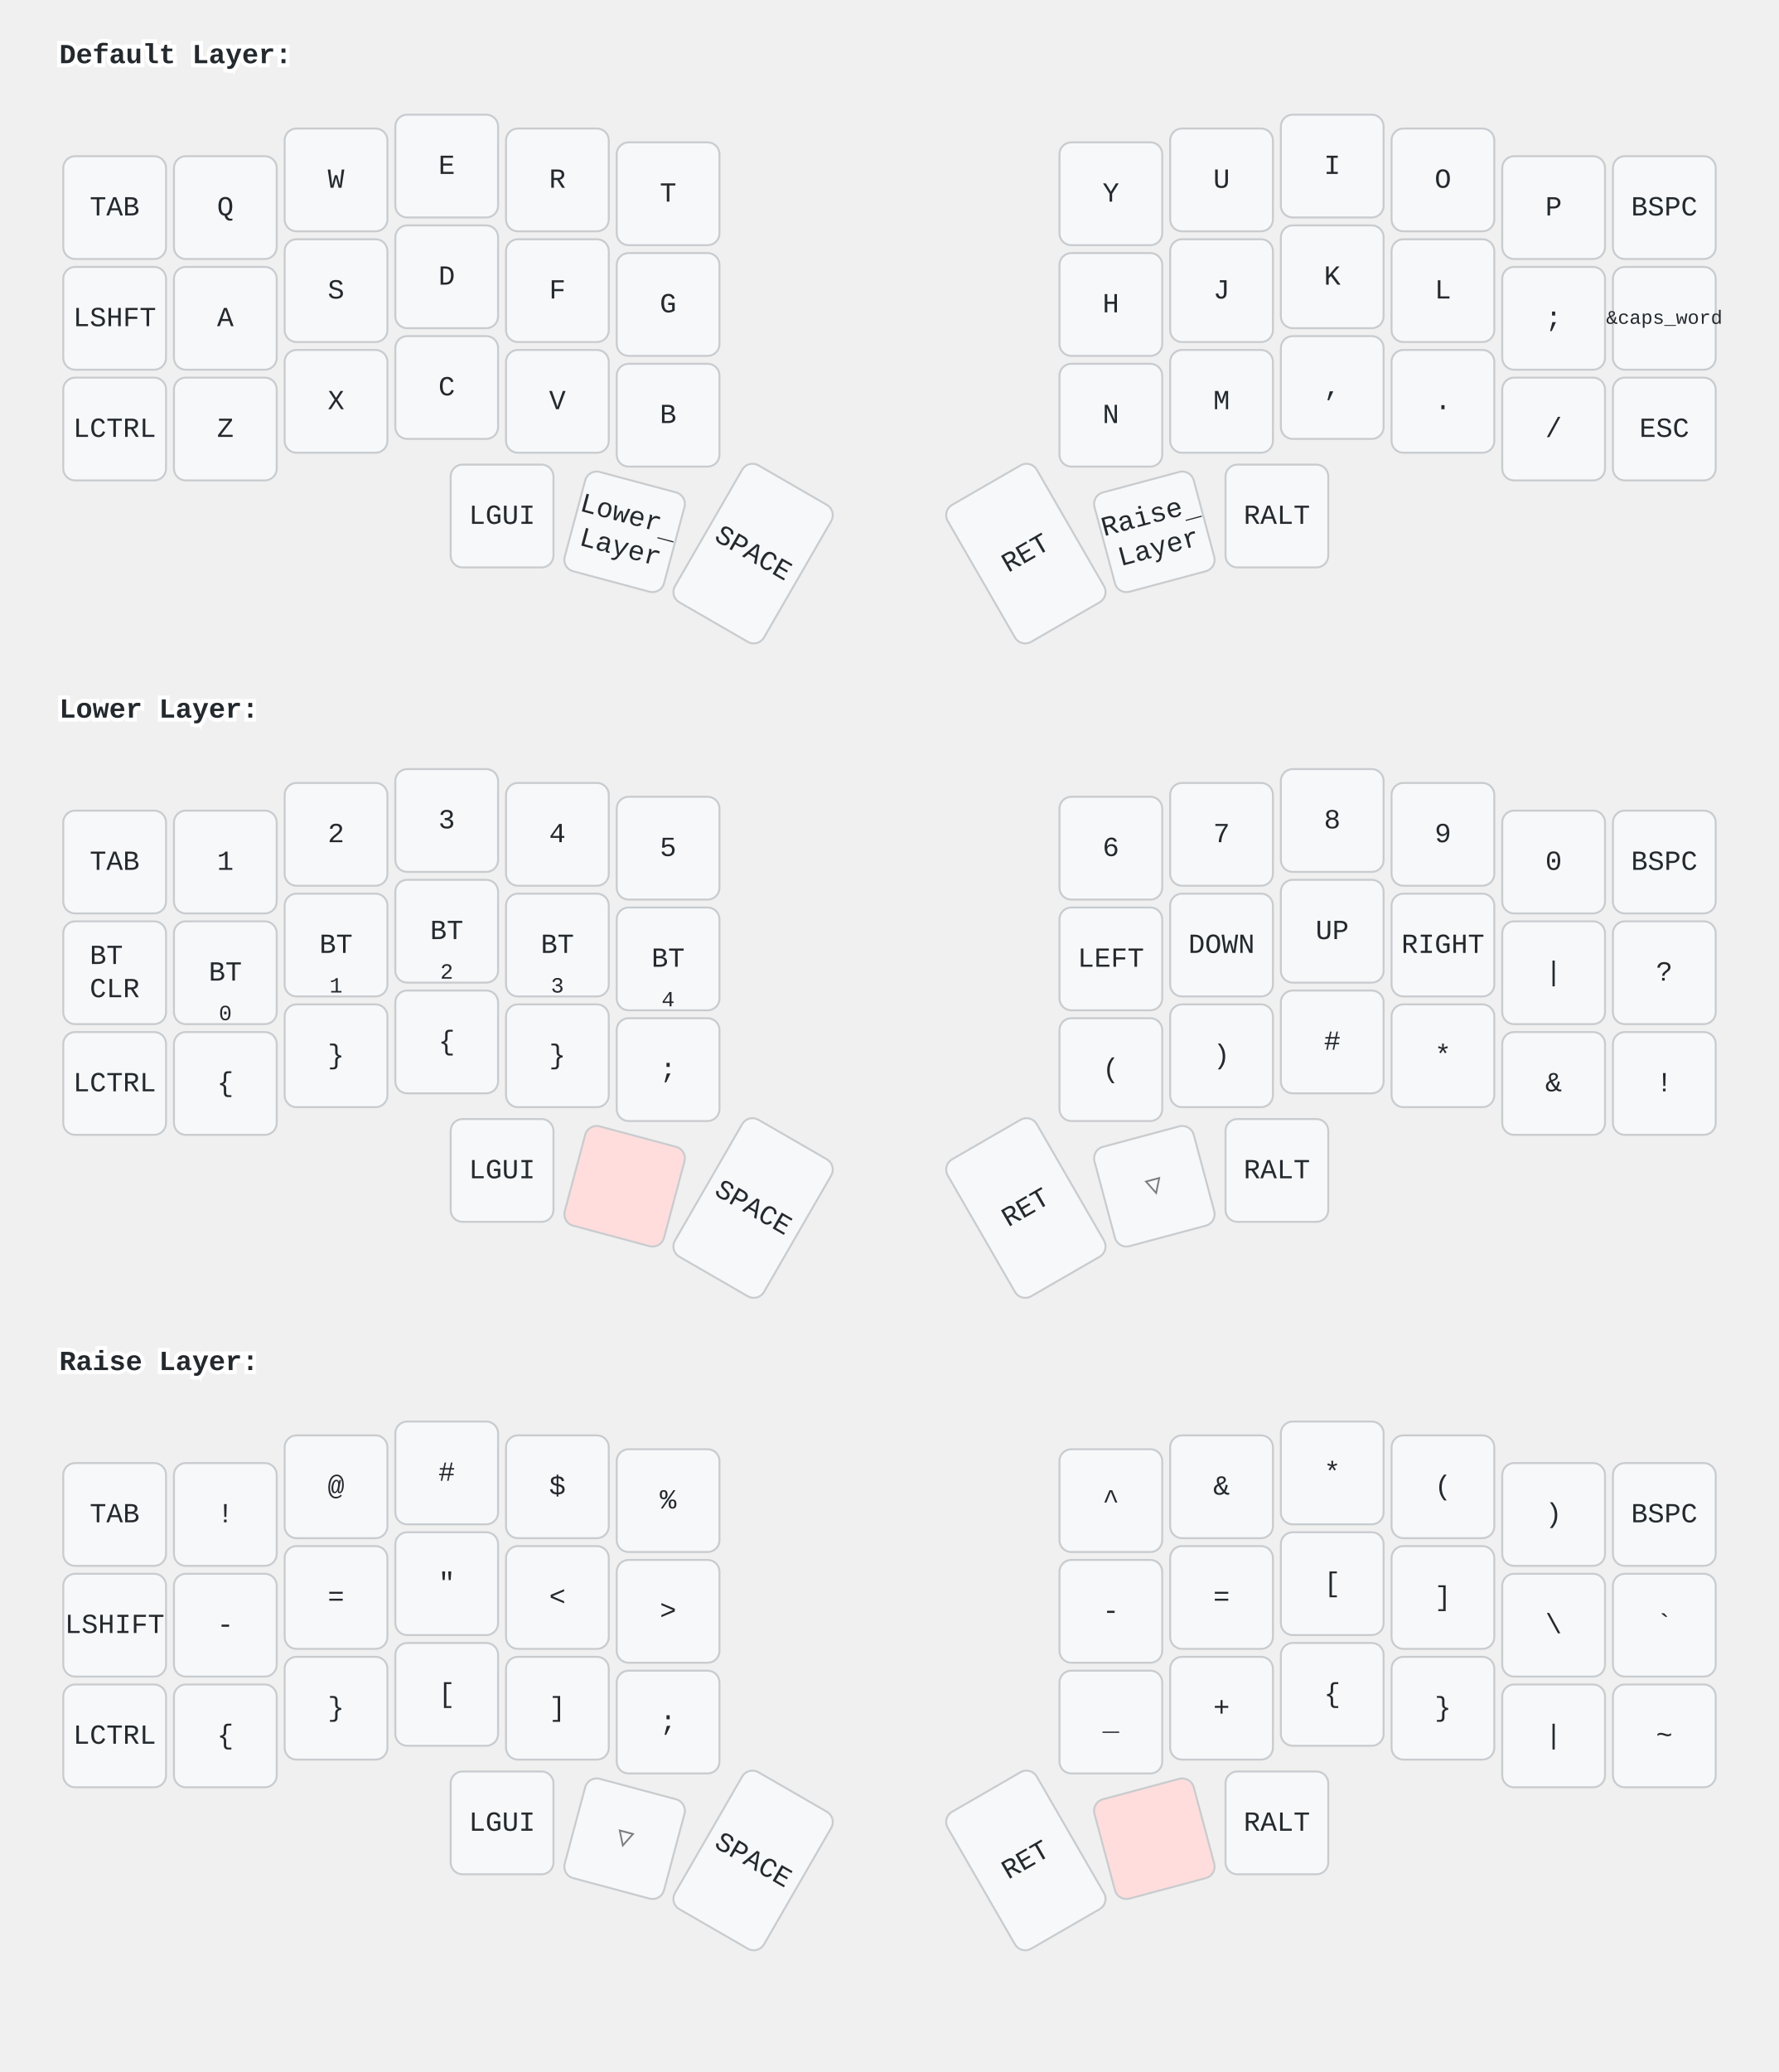
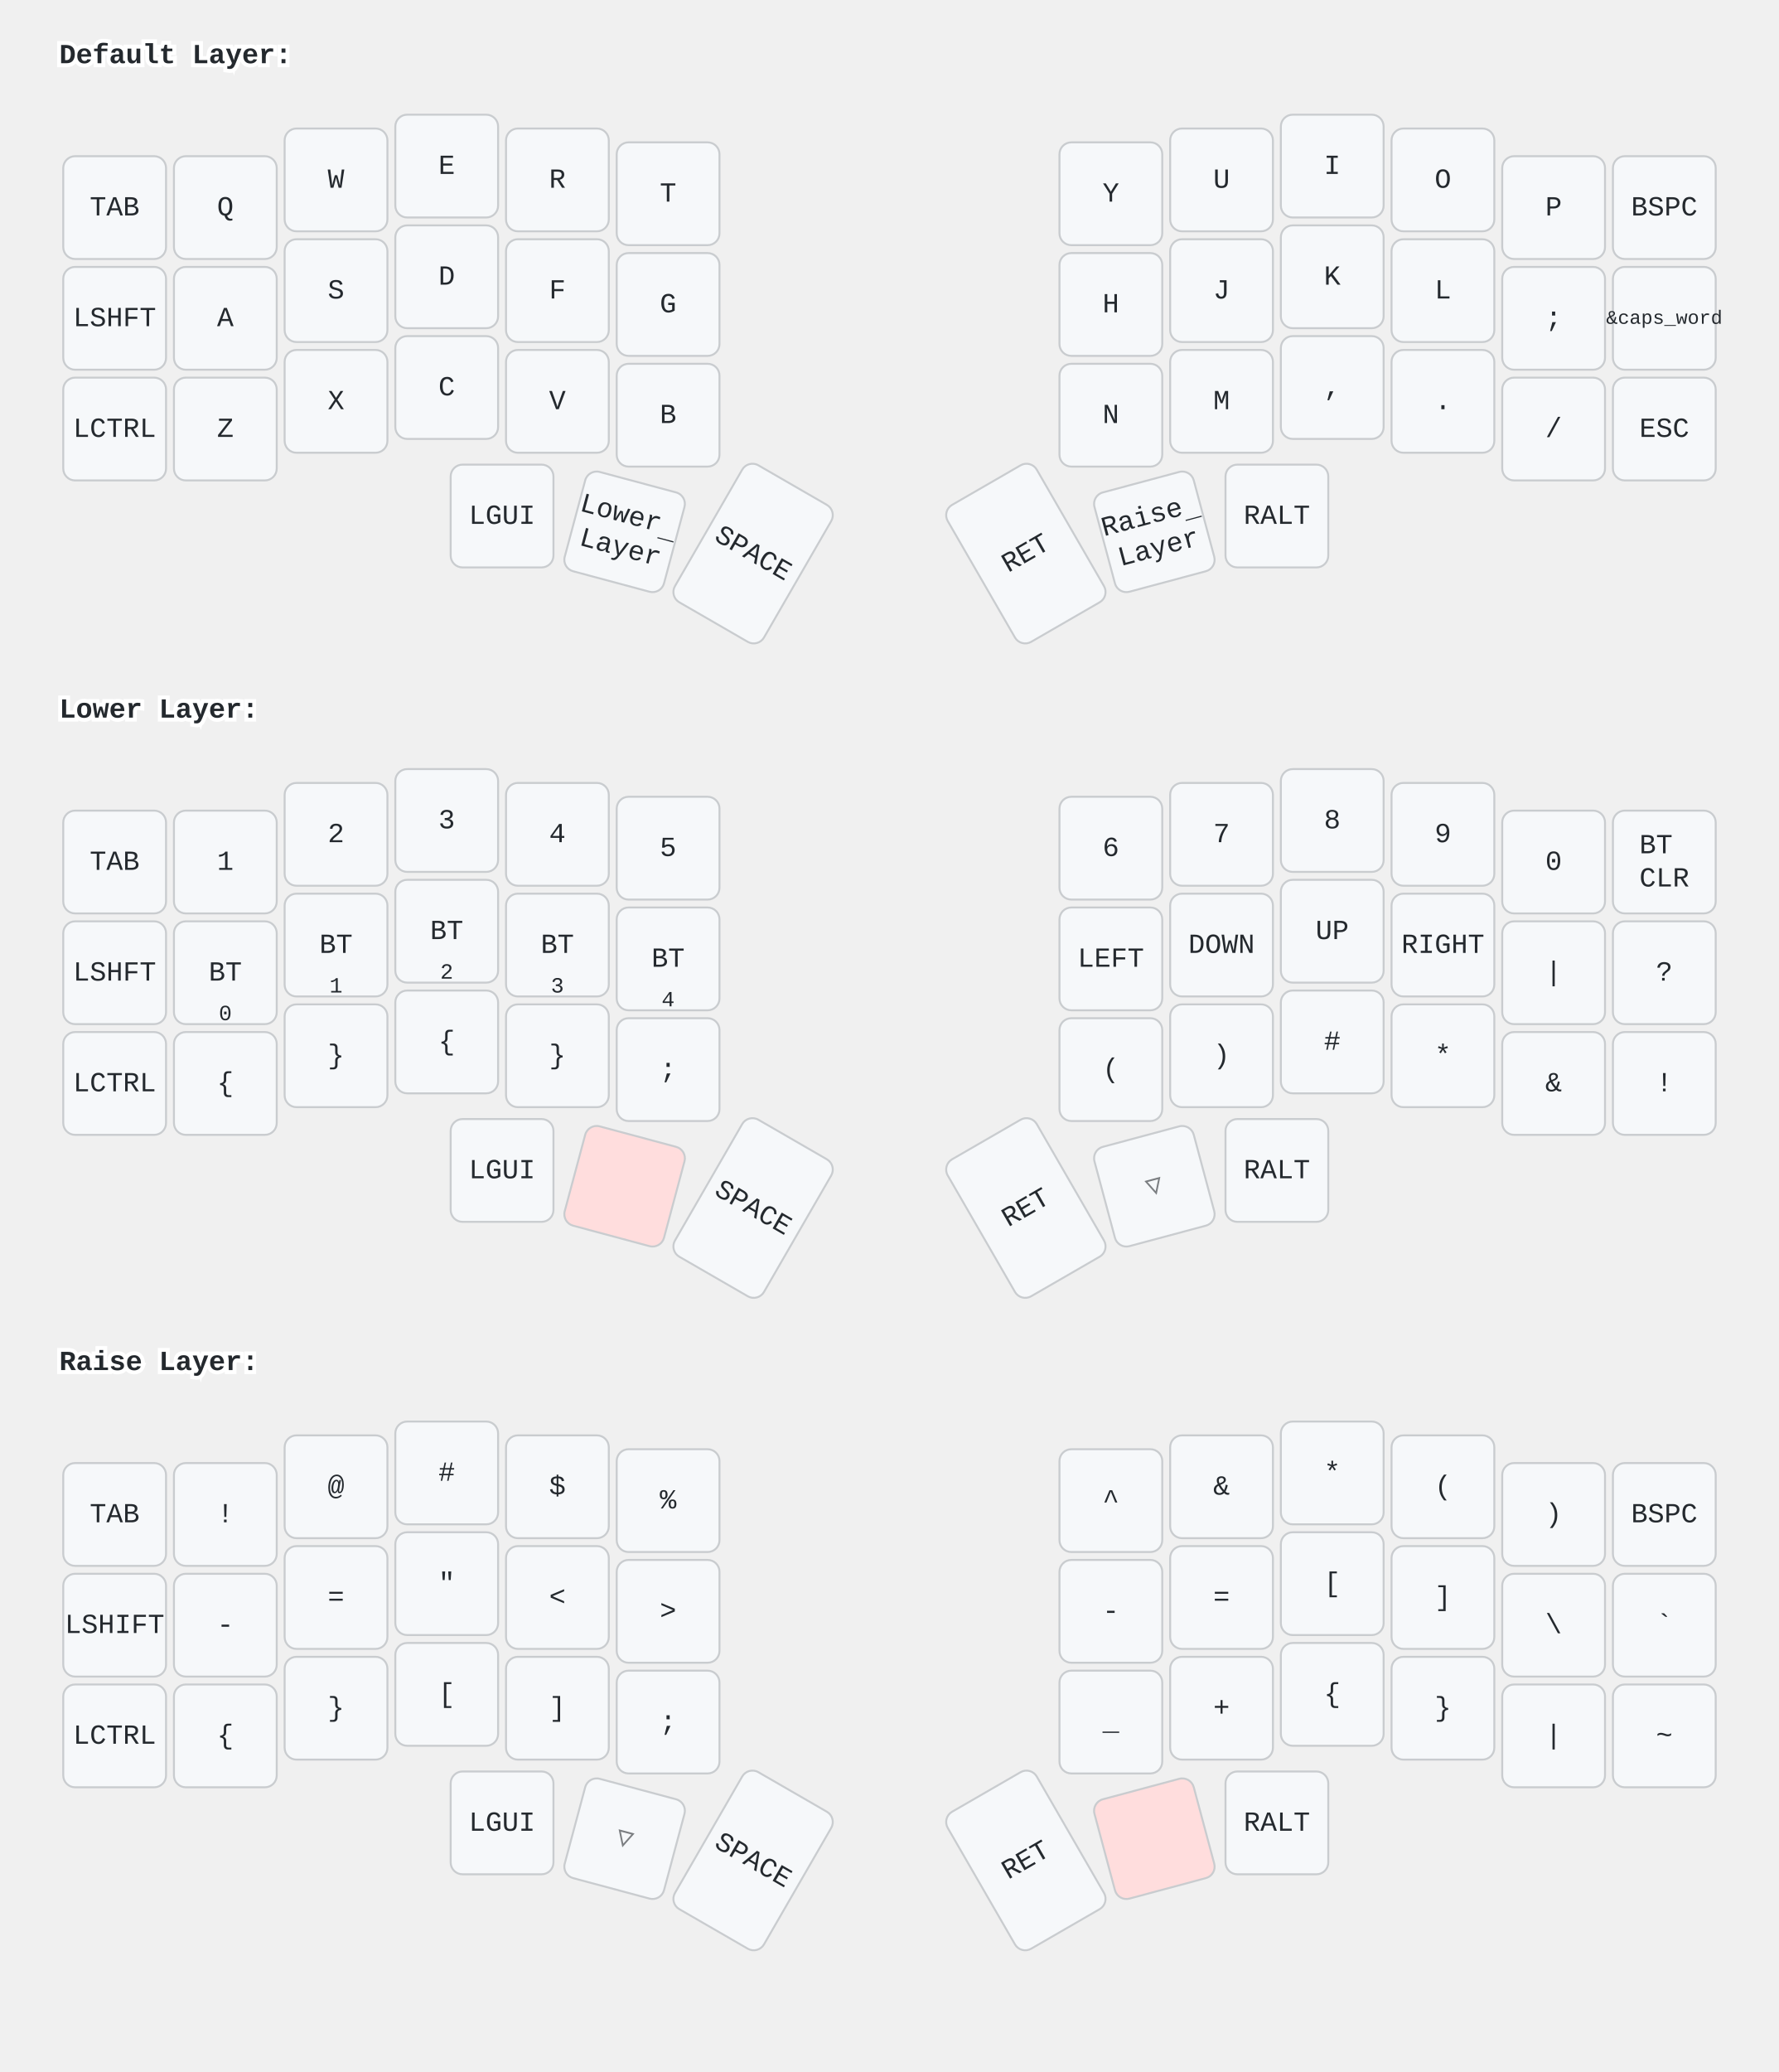
<svg xmlns="http://www.w3.org/2000/svg" width="900" height="1048" viewBox="0 0 900 1048" class="keymap">
  <style>/* inherit to force styles through use tags */
svg path {
    fill: inherit;
}

/* font and background color specifications */
svg.keymap {
    font-family: SFMono-Regular,Consolas,Liberation Mono,Menlo,monospace;
    font-size: 14px;
    font-kerning: normal;
    text-rendering: optimizeLegibility;
    fill: #24292e;
}

/* default key styling */
rect.key {
    fill: #f6f8fa;
}

rect.key, rect.combo {
    stroke: #c9cccf;
    stroke-width: 1;
}

/* default key side styling, only used is draw_key_sides is set */
rect.side {
    filter: brightness(90%);
}

/* color accent for combo boxes */
rect.combo, rect.combo-separate {
    fill: #cdf;
}

/* color accent for held keys */
rect.held, rect.combo.held {
    fill: #fdd;
}

/* color accent for ghost (optional) keys */
rect.ghost, rect.combo.ghost {
    stroke-dasharray: 4, 4;
    stroke-width: 2;
}

text {
    text-anchor: middle;
    dominant-baseline: middle;
}

/* styling for layer labels */
text.label {
    font-weight: bold;
    text-anchor: start;
    stroke: white;
    stroke-width: 4;
    paint-order: stroke;
}

/* styling for optional footer */
text.footer {
    text-anchor: end;
    dominant-baseline: auto;
    stroke: white;
    stroke-width: 4;
    paint-order: stroke;
}

/* styling for combo tap, and key non-tap label text */
text.combo, text.hold, text.shifted, text.left, text.right {
    font-size: 11px;
}

text.hold {
    text-anchor: middle;
    dominant-baseline: auto;
}

text.shifted {
    text-anchor: middle;
    dominant-baseline: hanging;
}

text.left {
    text-anchor: start;
}

text.right {
    text-anchor: end;
}

text.layer-activator {
    text-decoration: underline;
}

/* styling for hold/shifted label text in combo box */
text.combo.hold, text.combo.shifted, text.combo.left, text.combo.right {
    font-size: 8px;
}

/* lighter symbol for transparent keys */
text.trans {
    fill: #7b7e81;
}

/* styling for combo dendrons */
path.combo {
    stroke-width: 1;
    stroke: gray;
    fill: none;
}

/* Start Tabler Icons Cleanup */
/* cannot use height/width with glyphs */
.icon-tabler &gt; path {
    fill: inherit;
    stroke: inherit;
    stroke-width: 2;
}
/* hide tabler's default box */
.icon-tabler &gt; path[stroke="none"][fill="none"] {
    visibility: hidden;
}
/* End Tabler Icons Cleanup */
</style>
  <g transform="translate(30, 0)" class="layer-Default Layer">
    <text x="0" y="28" class="label" id="Default-Layer">Default Layer:</text>
    <g transform="translate(0, 56)">
      <g transform="translate(28, 49)" class="key keypos-0">
        <rect rx="6" ry="6" x="-26" y="-26" width="52" height="52" class="key" />
        <text x="0" y="0" class="key tap">TAB</text>
      </g>
      <g transform="translate(84, 49)" class="key keypos-1">
        <rect rx="6" ry="6" x="-26" y="-26" width="52" height="52" class="key" />
        <text x="0" y="0" class="key tap">Q</text>
      </g>
      <g transform="translate(140, 35)" class="key keypos-2">
        <rect rx="6" ry="6" x="-26" y="-26" width="52" height="52" class="key" />
        <text x="0" y="0" class="key tap">W</text>
      </g>
      <g transform="translate(196, 28)" class="key keypos-3">
        <rect rx="6" ry="6" x="-26" y="-26" width="52" height="52" class="key" />
        <text x="0" y="0" class="key tap">E</text>
      </g>
      <g transform="translate(252, 35)" class="key keypos-4">
        <rect rx="6" ry="6" x="-26" y="-26" width="52" height="52" class="key" />
        <text x="0" y="0" class="key tap">R</text>
      </g>
      <g transform="translate(308, 42)" class="key keypos-5">
        <rect rx="6" ry="6" x="-26" y="-26" width="52" height="52" class="key" />
        <text x="0" y="0" class="key tap">T</text>
      </g>
      <g transform="translate(532, 42)" class="key keypos-6">
        <rect rx="6" ry="6" x="-26" y="-26" width="52" height="52" class="key" />
        <text x="0" y="0" class="key tap">Y</text>
      </g>
      <g transform="translate(588, 35)" class="key keypos-7">
        <rect rx="6" ry="6" x="-26" y="-26" width="52" height="52" class="key" />
        <text x="0" y="0" class="key tap">U</text>
      </g>
      <g transform="translate(644, 28)" class="key keypos-8">
        <rect rx="6" ry="6" x="-26" y="-26" width="52" height="52" class="key" />
        <text x="0" y="0" class="key tap">I</text>
      </g>
      <g transform="translate(700, 35)" class="key keypos-9">
        <rect rx="6" ry="6" x="-26" y="-26" width="52" height="52" class="key" />
        <text x="0" y="0" class="key tap">O</text>
      </g>
      <g transform="translate(756, 49)" class="key keypos-10">
        <rect rx="6" ry="6" x="-26" y="-26" width="52" height="52" class="key" />
        <text x="0" y="0" class="key tap">P</text>
      </g>
      <g transform="translate(812, 49)" class="key keypos-11">
        <rect rx="6" ry="6" x="-26" y="-26" width="52" height="52" class="key" />
        <text x="0" y="0" class="key tap">BSPC</text>
      </g>
      <g transform="translate(28, 105)" class="key keypos-12">
        <rect rx="6" ry="6" x="-26" y="-26" width="52" height="52" class="key" />
        <text x="0" y="0" class="key tap">LSHFT</text>
      </g>
      <g transform="translate(84, 105)" class="key keypos-13">
        <rect rx="6" ry="6" x="-26" y="-26" width="52" height="52" class="key" />
        <text x="0" y="0" class="key tap">A</text>
      </g>
      <g transform="translate(140, 91)" class="key keypos-14">
        <rect rx="6" ry="6" x="-26" y="-26" width="52" height="52" class="key" />
        <text x="0" y="0" class="key tap">S</text>
      </g>
      <g transform="translate(196, 84)" class="key keypos-15">
        <rect rx="6" ry="6" x="-26" y="-26" width="52" height="52" class="key" />
        <text x="0" y="0" class="key tap">D</text>
      </g>
      <g transform="translate(252, 91)" class="key keypos-16">
        <rect rx="6" ry="6" x="-26" y="-26" width="52" height="52" class="key" />
        <text x="0" y="0" class="key tap">F</text>
      </g>
      <g transform="translate(308, 98)" class="key keypos-17">
        <rect rx="6" ry="6" x="-26" y="-26" width="52" height="52" class="key" />
        <text x="0" y="0" class="key tap">G</text>
      </g>
      <g transform="translate(532, 98)" class="key keypos-18">
        <rect rx="6" ry="6" x="-26" y="-26" width="52" height="52" class="key" />
        <text x="0" y="0" class="key tap">H</text>
      </g>
      <g transform="translate(588, 91)" class="key keypos-19">
        <rect rx="6" ry="6" x="-26" y="-26" width="52" height="52" class="key" />
        <text x="0" y="0" class="key tap">J</text>
      </g>
      <g transform="translate(644, 84)" class="key keypos-20">
        <rect rx="6" ry="6" x="-26" y="-26" width="52" height="52" class="key" />
        <text x="0" y="0" class="key tap">K</text>
      </g>
      <g transform="translate(700, 91)" class="key keypos-21">
        <rect rx="6" ry="6" x="-26" y="-26" width="52" height="52" class="key" />
        <text x="0" y="0" class="key tap">L</text>
      </g>
      <g transform="translate(756, 105)" class="key keypos-22">
        <rect rx="6" ry="6" x="-26" y="-26" width="52" height="52" class="key" />
        <text x="0" y="0" class="key tap">;</text>
      </g>
      <g transform="translate(812, 105)" class="key keypos-23">
        <rect rx="6" ry="6" x="-26" y="-26" width="52" height="52" class="key" />
        <text x="0" y="0" class="key tap">
          <tspan style="font-size: 70%">&amp;caps_word</tspan>
        </text>
      </g>
      <g transform="translate(28, 161)" class="key keypos-24">
        <rect rx="6" ry="6" x="-26" y="-26" width="52" height="52" class="key" />
        <text x="0" y="0" class="key tap">LCTRL</text>
      </g>
      <g transform="translate(84, 161)" class="key keypos-25">
        <rect rx="6" ry="6" x="-26" y="-26" width="52" height="52" class="key" />
        <text x="0" y="0" class="key tap">Z</text>
      </g>
      <g transform="translate(140, 147)" class="key keypos-26">
        <rect rx="6" ry="6" x="-26" y="-26" width="52" height="52" class="key" />
        <text x="0" y="0" class="key tap">X</text>
      </g>
      <g transform="translate(196, 140)" class="key keypos-27">
        <rect rx="6" ry="6" x="-26" y="-26" width="52" height="52" class="key" />
        <text x="0" y="0" class="key tap">C</text>
      </g>
      <g transform="translate(252, 147)" class="key keypos-28">
        <rect rx="6" ry="6" x="-26" y="-26" width="52" height="52" class="key" />
        <text x="0" y="0" class="key tap">V</text>
      </g>
      <g transform="translate(308, 154)" class="key keypos-29">
        <rect rx="6" ry="6" x="-26" y="-26" width="52" height="52" class="key" />
        <text x="0" y="0" class="key tap">B</text>
      </g>
      <g transform="translate(532, 154)" class="key keypos-30">
        <rect rx="6" ry="6" x="-26" y="-26" width="52" height="52" class="key" />
        <text x="0" y="0" class="key tap">N</text>
      </g>
      <g transform="translate(588, 147)" class="key keypos-31">
        <rect rx="6" ry="6" x="-26" y="-26" width="52" height="52" class="key" />
        <text x="0" y="0" class="key tap">M</text>
      </g>
      <g transform="translate(644, 140)" class="key keypos-32">
        <rect rx="6" ry="6" x="-26" y="-26" width="52" height="52" class="key" />
        <text x="0" y="0" class="key tap">,</text>
      </g>
      <g transform="translate(700, 147)" class="key keypos-33">
        <rect rx="6" ry="6" x="-26" y="-26" width="52" height="52" class="key" />
        <text x="0" y="0" class="key tap">.</text>
      </g>
      <g transform="translate(756, 161)" class="key keypos-34">
        <rect rx="6" ry="6" x="-26" y="-26" width="52" height="52" class="key" />
        <text x="0" y="0" class="key tap">/</text>
      </g>
      <g transform="translate(812, 161)" class="key keypos-35">
        <rect rx="6" ry="6" x="-26" y="-26" width="52" height="52" class="key" />
        <text x="0" y="0" class="key tap">ESC</text>
      </g>
      <g transform="translate(224, 205)" class="key keypos-36">
        <rect rx="6" ry="6" x="-26" y="-26" width="52" height="52" class="key" />
        <text x="0" y="0" class="key tap">LGUI</text>
      </g>
      <g transform="translate(286, 213) rotate(15.0)" class="key keypos-37">
        <rect rx="6" ry="6" x="-26" y="-26" width="52" height="52" class="key" />
        <a href="#Lower-Layer">
          <text x="0" y="0" class="key tap layer-activator">
            <tspan x="0" dy="-0.6em">Lower</tspan>
            <tspan x="0" dy="1.2em">Layer</tspan>
          </text>
        </a>
      </g>
      <g transform="translate(351, 224) rotate(30.0)" class="key keypos-38">
        <rect rx="6" ry="6" x="-26" y="-40" width="52" height="80" class="key" />
        <text x="0" y="0" class="key tap">SPACE</text>
      </g>
      <g transform="translate(489, 224) rotate(-30.0)" class="key keypos-39">
        <rect rx="6" ry="6" x="-26" y="-40" width="52" height="80" class="key" />
        <text x="0" y="0" class="key tap">RET</text>
      </g>
      <g transform="translate(554, 213) rotate(-15.0)" class="key keypos-40">
        <rect rx="6" ry="6" x="-26" y="-26" width="52" height="52" class="key" />
        <a href="#Raise-Layer">
          <text x="0" y="0" class="key tap layer-activator">
            <tspan x="0" dy="-0.6em">Raise</tspan>
            <tspan x="0" dy="1.2em">Layer</tspan>
          </text>
        </a>
      </g>
      <g transform="translate(616, 205)" class="key keypos-41">
        <rect rx="6" ry="6" x="-26" y="-26" width="52" height="52" class="key" />
        <text x="0" y="0" class="key tap">RALT</text>
      </g>
    </g>
  </g>
  <g transform="translate(30, 331)" class="layer-Lower Layer">
    <text x="0" y="28" class="label" id="Lower-Layer">Lower Layer:</text>
    <g transform="translate(0, 56)">
      <g transform="translate(28, 49)" class="key keypos-0">
        <rect rx="6" ry="6" x="-26" y="-26" width="52" height="52" class="key" />
        <text x="0" y="0" class="key tap">TAB</text>
      </g>
      <g transform="translate(84, 49)" class="key keypos-1">
        <rect rx="6" ry="6" x="-26" y="-26" width="52" height="52" class="key" />
        <text x="0" y="0" class="key tap">1</text>
      </g>
      <g transform="translate(140, 35)" class="key keypos-2">
        <rect rx="6" ry="6" x="-26" y="-26" width="52" height="52" class="key" />
        <text x="0" y="0" class="key tap">2</text>
      </g>
      <g transform="translate(196, 28)" class="key keypos-3">
        <rect rx="6" ry="6" x="-26" y="-26" width="52" height="52" class="key" />
        <text x="0" y="0" class="key tap">3</text>
      </g>
      <g transform="translate(252, 35)" class="key keypos-4">
        <rect rx="6" ry="6" x="-26" y="-26" width="52" height="52" class="key" />
        <text x="0" y="0" class="key tap">4</text>
      </g>
      <g transform="translate(308, 42)" class="key keypos-5">
        <rect rx="6" ry="6" x="-26" y="-26" width="52" height="52" class="key" />
        <text x="0" y="0" class="key tap">5</text>
      </g>
      <g transform="translate(532, 42)" class="key keypos-6">
        <rect rx="6" ry="6" x="-26" y="-26" width="52" height="52" class="key" />
        <text x="0" y="0" class="key tap">6</text>
      </g>
      <g transform="translate(588, 35)" class="key keypos-7">
        <rect rx="6" ry="6" x="-26" y="-26" width="52" height="52" class="key" />
        <text x="0" y="0" class="key tap">7</text>
      </g>
      <g transform="translate(644, 28)" class="key keypos-8">
        <rect rx="6" ry="6" x="-26" y="-26" width="52" height="52" class="key" />
        <text x="0" y="0" class="key tap">8</text>
      </g>
      <g transform="translate(700, 35)" class="key keypos-9">
        <rect rx="6" ry="6" x="-26" y="-26" width="52" height="52" class="key" />
        <text x="0" y="0" class="key tap">9</text>
      </g>
      <g transform="translate(756, 49)" class="key keypos-10">
        <rect rx="6" ry="6" x="-26" y="-26" width="52" height="52" class="key" />
        <text x="0" y="0" class="key tap">0</text>
      </g>
      <g transform="translate(812, 49)" class="key keypos-11">
        <rect rx="6" ry="6" x="-26" y="-26" width="52" height="52" class="key" />
-         <text x="0" y="0" class="key tap">BSPC</text>
-       </g>
-       <g transform="translate(28, 105)" class="key keypos-12">
-         <rect rx="6" ry="6" x="-26" y="-26" width="52" height="52" class="key" />
        <text x="0" y="0" class="key tap">
          <tspan x="0" dy="-0.6em">BT</tspan>
          <tspan x="0" dy="1.2em">CLR</tspan>
        </text>
+       </g>
+       <g transform="translate(28, 105)" class="key keypos-12">
+         <rect rx="6" ry="6" x="-26" y="-26" width="52" height="52" class="key" />
+         <text x="0" y="0" class="key tap">LSHFT</text>
      </g>
      <g transform="translate(84, 105)" class="key keypos-13">
        <rect rx="6" ry="6" x="-26" y="-26" width="52" height="52" class="key" />
        <text x="0" y="0" class="key tap">BT</text>
        <text x="0" y="24" class="key hold">0</text>
      </g>
      <g transform="translate(140, 91)" class="key keypos-14">
        <rect rx="6" ry="6" x="-26" y="-26" width="52" height="52" class="key" />
        <text x="0" y="0" class="key tap">BT</text>
        <text x="0" y="24" class="key hold">1</text>
      </g>
      <g transform="translate(196, 84)" class="key keypos-15">
        <rect rx="6" ry="6" x="-26" y="-26" width="52" height="52" class="key" />
        <text x="0" y="0" class="key tap">BT</text>
        <text x="0" y="24" class="key hold">2</text>
      </g>
      <g transform="translate(252, 91)" class="key keypos-16">
        <rect rx="6" ry="6" x="-26" y="-26" width="52" height="52" class="key" />
        <text x="0" y="0" class="key tap">BT</text>
        <text x="0" y="24" class="key hold">3</text>
      </g>
      <g transform="translate(308, 98)" class="key keypos-17">
        <rect rx="6" ry="6" x="-26" y="-26" width="52" height="52" class="key" />
        <text x="0" y="0" class="key tap">BT</text>
        <text x="0" y="24" class="key hold">4</text>
      </g>
      <g transform="translate(532, 98)" class="key keypos-18">
        <rect rx="6" ry="6" x="-26" y="-26" width="52" height="52" class="key" />
        <text x="0" y="0" class="key tap">LEFT</text>
      </g>
      <g transform="translate(588, 91)" class="key keypos-19">
        <rect rx="6" ry="6" x="-26" y="-26" width="52" height="52" class="key" />
        <text x="0" y="0" class="key tap">DOWN</text>
      </g>
      <g transform="translate(644, 84)" class="key keypos-20">
        <rect rx="6" ry="6" x="-26" y="-26" width="52" height="52" class="key" />
        <text x="0" y="0" class="key tap">UP</text>
      </g>
      <g transform="translate(700, 91)" class="key keypos-21">
        <rect rx="6" ry="6" x="-26" y="-26" width="52" height="52" class="key" />
        <text x="0" y="0" class="key tap">RIGHT</text>
      </g>
      <g transform="translate(756, 105)" class="key keypos-22">
        <rect rx="6" ry="6" x="-26" y="-26" width="52" height="52" class="key" />
        <text x="0" y="0" class="key tap">|</text>
      </g>
      <g transform="translate(812, 105)" class="key keypos-23">
        <rect rx="6" ry="6" x="-26" y="-26" width="52" height="52" class="key" />
        <text x="0" y="0" class="key tap">?</text>
      </g>
      <g transform="translate(28, 161)" class="key keypos-24">
        <rect rx="6" ry="6" x="-26" y="-26" width="52" height="52" class="key" />
        <text x="0" y="0" class="key tap">LCTRL</text>
      </g>
      <g transform="translate(84, 161)" class="key keypos-25">
        <rect rx="6" ry="6" x="-26" y="-26" width="52" height="52" class="key" />
        <text x="0" y="0" class="key tap">{</text>
      </g>
      <g transform="translate(140, 147)" class="key keypos-26">
        <rect rx="6" ry="6" x="-26" y="-26" width="52" height="52" class="key" />
        <text x="0" y="0" class="key tap">}</text>
      </g>
      <g transform="translate(196, 140)" class="key keypos-27">
        <rect rx="6" ry="6" x="-26" y="-26" width="52" height="52" class="key" />
        <text x="0" y="0" class="key tap">{</text>
      </g>
      <g transform="translate(252, 147)" class="key keypos-28">
        <rect rx="6" ry="6" x="-26" y="-26" width="52" height="52" class="key" />
        <text x="0" y="0" class="key tap">}</text>
      </g>
      <g transform="translate(308, 154)" class="key keypos-29">
        <rect rx="6" ry="6" x="-26" y="-26" width="52" height="52" class="key" />
        <text x="0" y="0" class="key tap">;</text>
      </g>
      <g transform="translate(532, 154)" class="key keypos-30">
        <rect rx="6" ry="6" x="-26" y="-26" width="52" height="52" class="key" />
        <text x="0" y="0" class="key tap">(</text>
      </g>
      <g transform="translate(588, 147)" class="key keypos-31">
        <rect rx="6" ry="6" x="-26" y="-26" width="52" height="52" class="key" />
        <text x="0" y="0" class="key tap">)</text>
      </g>
      <g transform="translate(644, 140)" class="key keypos-32">
        <rect rx="6" ry="6" x="-26" y="-26" width="52" height="52" class="key" />
        <text x="0" y="0" class="key tap">#</text>
      </g>
      <g transform="translate(700, 147)" class="key keypos-33">
        <rect rx="6" ry="6" x="-26" y="-26" width="52" height="52" class="key" />
        <text x="0" y="0" class="key tap">*</text>
      </g>
      <g transform="translate(756, 161)" class="key keypos-34">
        <rect rx="6" ry="6" x="-26" y="-26" width="52" height="52" class="key" />
        <text x="0" y="0" class="key tap">&amp;</text>
      </g>
      <g transform="translate(812, 161)" class="key keypos-35">
        <rect rx="6" ry="6" x="-26" y="-26" width="52" height="52" class="key" />
        <text x="0" y="0" class="key tap">!</text>
      </g>
      <g transform="translate(224, 205)" class="key keypos-36">
        <rect rx="6" ry="6" x="-26" y="-26" width="52" height="52" class="key" />
        <text x="0" y="0" class="key tap">LGUI</text>
      </g>
      <g transform="translate(286, 213) rotate(15.0)" class="key held keypos-37">
        <rect rx="6" ry="6" x="-26" y="-26" width="52" height="52" class="key held" />
      </g>
      <g transform="translate(351, 224) rotate(30.0)" class="key keypos-38">
        <rect rx="6" ry="6" x="-26" y="-40" width="52" height="80" class="key" />
        <text x="0" y="0" class="key tap">SPACE</text>
      </g>
      <g transform="translate(489, 224) rotate(-30.0)" class="key keypos-39">
        <rect rx="6" ry="6" x="-26" y="-40" width="52" height="80" class="key" />
        <text x="0" y="0" class="key tap">RET</text>
      </g>
      <g transform="translate(554, 213) rotate(-15.0)" class="key trans keypos-40">
        <rect rx="6" ry="6" x="-26" y="-26" width="52" height="52" class="key trans" />
        <text x="0" y="0" class="key trans tap">▽</text>
      </g>
      <g transform="translate(616, 205)" class="key keypos-41">
        <rect rx="6" ry="6" x="-26" y="-26" width="52" height="52" class="key" />
        <text x="0" y="0" class="key tap">RALT</text>
      </g>
    </g>
  </g>
  <g transform="translate(30, 661)" class="layer-Raise Layer">
    <text x="0" y="28" class="label" id="Raise-Layer">Raise Layer:</text>
    <g transform="translate(0, 56)">
      <g transform="translate(28, 49)" class="key keypos-0">
        <rect rx="6" ry="6" x="-26" y="-26" width="52" height="52" class="key" />
        <text x="0" y="0" class="key tap">TAB</text>
      </g>
      <g transform="translate(84, 49)" class="key keypos-1">
        <rect rx="6" ry="6" x="-26" y="-26" width="52" height="52" class="key" />
        <text x="0" y="0" class="key tap">!</text>
      </g>
      <g transform="translate(140, 35)" class="key keypos-2">
        <rect rx="6" ry="6" x="-26" y="-26" width="52" height="52" class="key" />
        <text x="0" y="0" class="key tap">@</text>
      </g>
      <g transform="translate(196, 28)" class="key keypos-3">
        <rect rx="6" ry="6" x="-26" y="-26" width="52" height="52" class="key" />
        <text x="0" y="0" class="key tap">#</text>
      </g>
      <g transform="translate(252, 35)" class="key keypos-4">
        <rect rx="6" ry="6" x="-26" y="-26" width="52" height="52" class="key" />
        <text x="0" y="0" class="key tap">$</text>
      </g>
      <g transform="translate(308, 42)" class="key keypos-5">
        <rect rx="6" ry="6" x="-26" y="-26" width="52" height="52" class="key" />
        <text x="0" y="0" class="key tap">%</text>
      </g>
      <g transform="translate(532, 42)" class="key keypos-6">
        <rect rx="6" ry="6" x="-26" y="-26" width="52" height="52" class="key" />
        <text x="0" y="0" class="key tap">^</text>
      </g>
      <g transform="translate(588, 35)" class="key keypos-7">
        <rect rx="6" ry="6" x="-26" y="-26" width="52" height="52" class="key" />
        <text x="0" y="0" class="key tap">&amp;</text>
      </g>
      <g transform="translate(644, 28)" class="key keypos-8">
        <rect rx="6" ry="6" x="-26" y="-26" width="52" height="52" class="key" />
        <text x="0" y="0" class="key tap">*</text>
      </g>
      <g transform="translate(700, 35)" class="key keypos-9">
        <rect rx="6" ry="6" x="-26" y="-26" width="52" height="52" class="key" />
        <text x="0" y="0" class="key tap">(</text>
      </g>
      <g transform="translate(756, 49)" class="key keypos-10">
        <rect rx="6" ry="6" x="-26" y="-26" width="52" height="52" class="key" />
        <text x="0" y="0" class="key tap">)</text>
      </g>
      <g transform="translate(812, 49)" class="key keypos-11">
        <rect rx="6" ry="6" x="-26" y="-26" width="52" height="52" class="key" />
        <text x="0" y="0" class="key tap">BSPC</text>
      </g>
      <g transform="translate(28, 105)" class="key keypos-12">
        <rect rx="6" ry="6" x="-26" y="-26" width="52" height="52" class="key" />
        <text x="0" y="0" class="key tap">LSHIFT</text>
      </g>
      <g transform="translate(84, 105)" class="key keypos-13">
        <rect rx="6" ry="6" x="-26" y="-26" width="52" height="52" class="key" />
        <text x="0" y="0" class="key tap">-</text>
      </g>
      <g transform="translate(140, 91)" class="key keypos-14">
        <rect rx="6" ry="6" x="-26" y="-26" width="52" height="52" class="key" />
        <text x="0" y="0" class="key tap">=</text>
      </g>
      <g transform="translate(196, 84)" class="key keypos-15">
        <rect rx="6" ry="6" x="-26" y="-26" width="52" height="52" class="key" />
        <text x="0" y="0" class="key tap">"</text>
      </g>
      <g transform="translate(252, 91)" class="key keypos-16">
        <rect rx="6" ry="6" x="-26" y="-26" width="52" height="52" class="key" />
        <text x="0" y="0" class="key tap">&lt;</text>
      </g>
      <g transform="translate(308, 98)" class="key keypos-17">
        <rect rx="6" ry="6" x="-26" y="-26" width="52" height="52" class="key" />
        <text x="0" y="0" class="key tap">&gt;</text>
      </g>
      <g transform="translate(532, 98)" class="key keypos-18">
        <rect rx="6" ry="6" x="-26" y="-26" width="52" height="52" class="key" />
        <text x="0" y="0" class="key tap">-</text>
      </g>
      <g transform="translate(588, 91)" class="key keypos-19">
        <rect rx="6" ry="6" x="-26" y="-26" width="52" height="52" class="key" />
        <text x="0" y="0" class="key tap">=</text>
      </g>
      <g transform="translate(644, 84)" class="key keypos-20">
        <rect rx="6" ry="6" x="-26" y="-26" width="52" height="52" class="key" />
        <text x="0" y="0" class="key tap">[</text>
      </g>
      <g transform="translate(700, 91)" class="key keypos-21">
        <rect rx="6" ry="6" x="-26" y="-26" width="52" height="52" class="key" />
        <text x="0" y="0" class="key tap">]</text>
      </g>
      <g transform="translate(756, 105)" class="key keypos-22">
        <rect rx="6" ry="6" x="-26" y="-26" width="52" height="52" class="key" />
        <text x="0" y="0" class="key tap">\</text>
      </g>
      <g transform="translate(812, 105)" class="key keypos-23">
        <rect rx="6" ry="6" x="-26" y="-26" width="52" height="52" class="key" />
        <text x="0" y="0" class="key tap">`</text>
      </g>
      <g transform="translate(28, 161)" class="key keypos-24">
        <rect rx="6" ry="6" x="-26" y="-26" width="52" height="52" class="key" />
        <text x="0" y="0" class="key tap">LCTRL</text>
      </g>
      <g transform="translate(84, 161)" class="key keypos-25">
        <rect rx="6" ry="6" x="-26" y="-26" width="52" height="52" class="key" />
        <text x="0" y="0" class="key tap">{</text>
      </g>
      <g transform="translate(140, 147)" class="key keypos-26">
        <rect rx="6" ry="6" x="-26" y="-26" width="52" height="52" class="key" />
        <text x="0" y="0" class="key tap">}</text>
      </g>
      <g transform="translate(196, 140)" class="key keypos-27">
        <rect rx="6" ry="6" x="-26" y="-26" width="52" height="52" class="key" />
        <text x="0" y="0" class="key tap">[</text>
      </g>
      <g transform="translate(252, 147)" class="key keypos-28">
        <rect rx="6" ry="6" x="-26" y="-26" width="52" height="52" class="key" />
        <text x="0" y="0" class="key tap">]</text>
      </g>
      <g transform="translate(308, 154)" class="key keypos-29">
        <rect rx="6" ry="6" x="-26" y="-26" width="52" height="52" class="key" />
        <text x="0" y="0" class="key tap">;</text>
      </g>
      <g transform="translate(532, 154)" class="key keypos-30">
        <rect rx="6" ry="6" x="-26" y="-26" width="52" height="52" class="key" />
        <text x="0" y="0" class="key tap">_</text>
      </g>
      <g transform="translate(588, 147)" class="key keypos-31">
        <rect rx="6" ry="6" x="-26" y="-26" width="52" height="52" class="key" />
        <text x="0" y="0" class="key tap">+</text>
      </g>
      <g transform="translate(644, 140)" class="key keypos-32">
        <rect rx="6" ry="6" x="-26" y="-26" width="52" height="52" class="key" />
        <text x="0" y="0" class="key tap">{</text>
      </g>
      <g transform="translate(700, 147)" class="key keypos-33">
        <rect rx="6" ry="6" x="-26" y="-26" width="52" height="52" class="key" />
        <text x="0" y="0" class="key tap">}</text>
      </g>
      <g transform="translate(756, 161)" class="key keypos-34">
        <rect rx="6" ry="6" x="-26" y="-26" width="52" height="52" class="key" />
        <text x="0" y="0" class="key tap">|</text>
      </g>
      <g transform="translate(812, 161)" class="key keypos-35">
        <rect rx="6" ry="6" x="-26" y="-26" width="52" height="52" class="key" />
        <text x="0" y="0" class="key tap">~</text>
      </g>
      <g transform="translate(224, 205)" class="key keypos-36">
        <rect rx="6" ry="6" x="-26" y="-26" width="52" height="52" class="key" />
        <text x="0" y="0" class="key tap">LGUI</text>
      </g>
      <g transform="translate(286, 213) rotate(15.0)" class="key trans keypos-37">
        <rect rx="6" ry="6" x="-26" y="-26" width="52" height="52" class="key trans" />
        <text x="0" y="0" class="key trans tap">▽</text>
      </g>
      <g transform="translate(351, 224) rotate(30.0)" class="key keypos-38">
        <rect rx="6" ry="6" x="-26" y="-40" width="52" height="80" class="key" />
        <text x="0" y="0" class="key tap">SPACE</text>
      </g>
      <g transform="translate(489, 224) rotate(-30.0)" class="key keypos-39">
        <rect rx="6" ry="6" x="-26" y="-40" width="52" height="80" class="key" />
        <text x="0" y="0" class="key tap">RET</text>
      </g>
      <g transform="translate(554, 213) rotate(-15.0)" class="key held keypos-40">
        <rect rx="6" ry="6" x="-26" y="-26" width="52" height="52" class="key held" />
      </g>
      <g transform="translate(616, 205)" class="key keypos-41">
        <rect rx="6" ry="6" x="-26" y="-26" width="52" height="52" class="key" />
        <text x="0" y="0" class="key tap">RALT</text>
      </g>
    </g>
  </g>
</svg>
